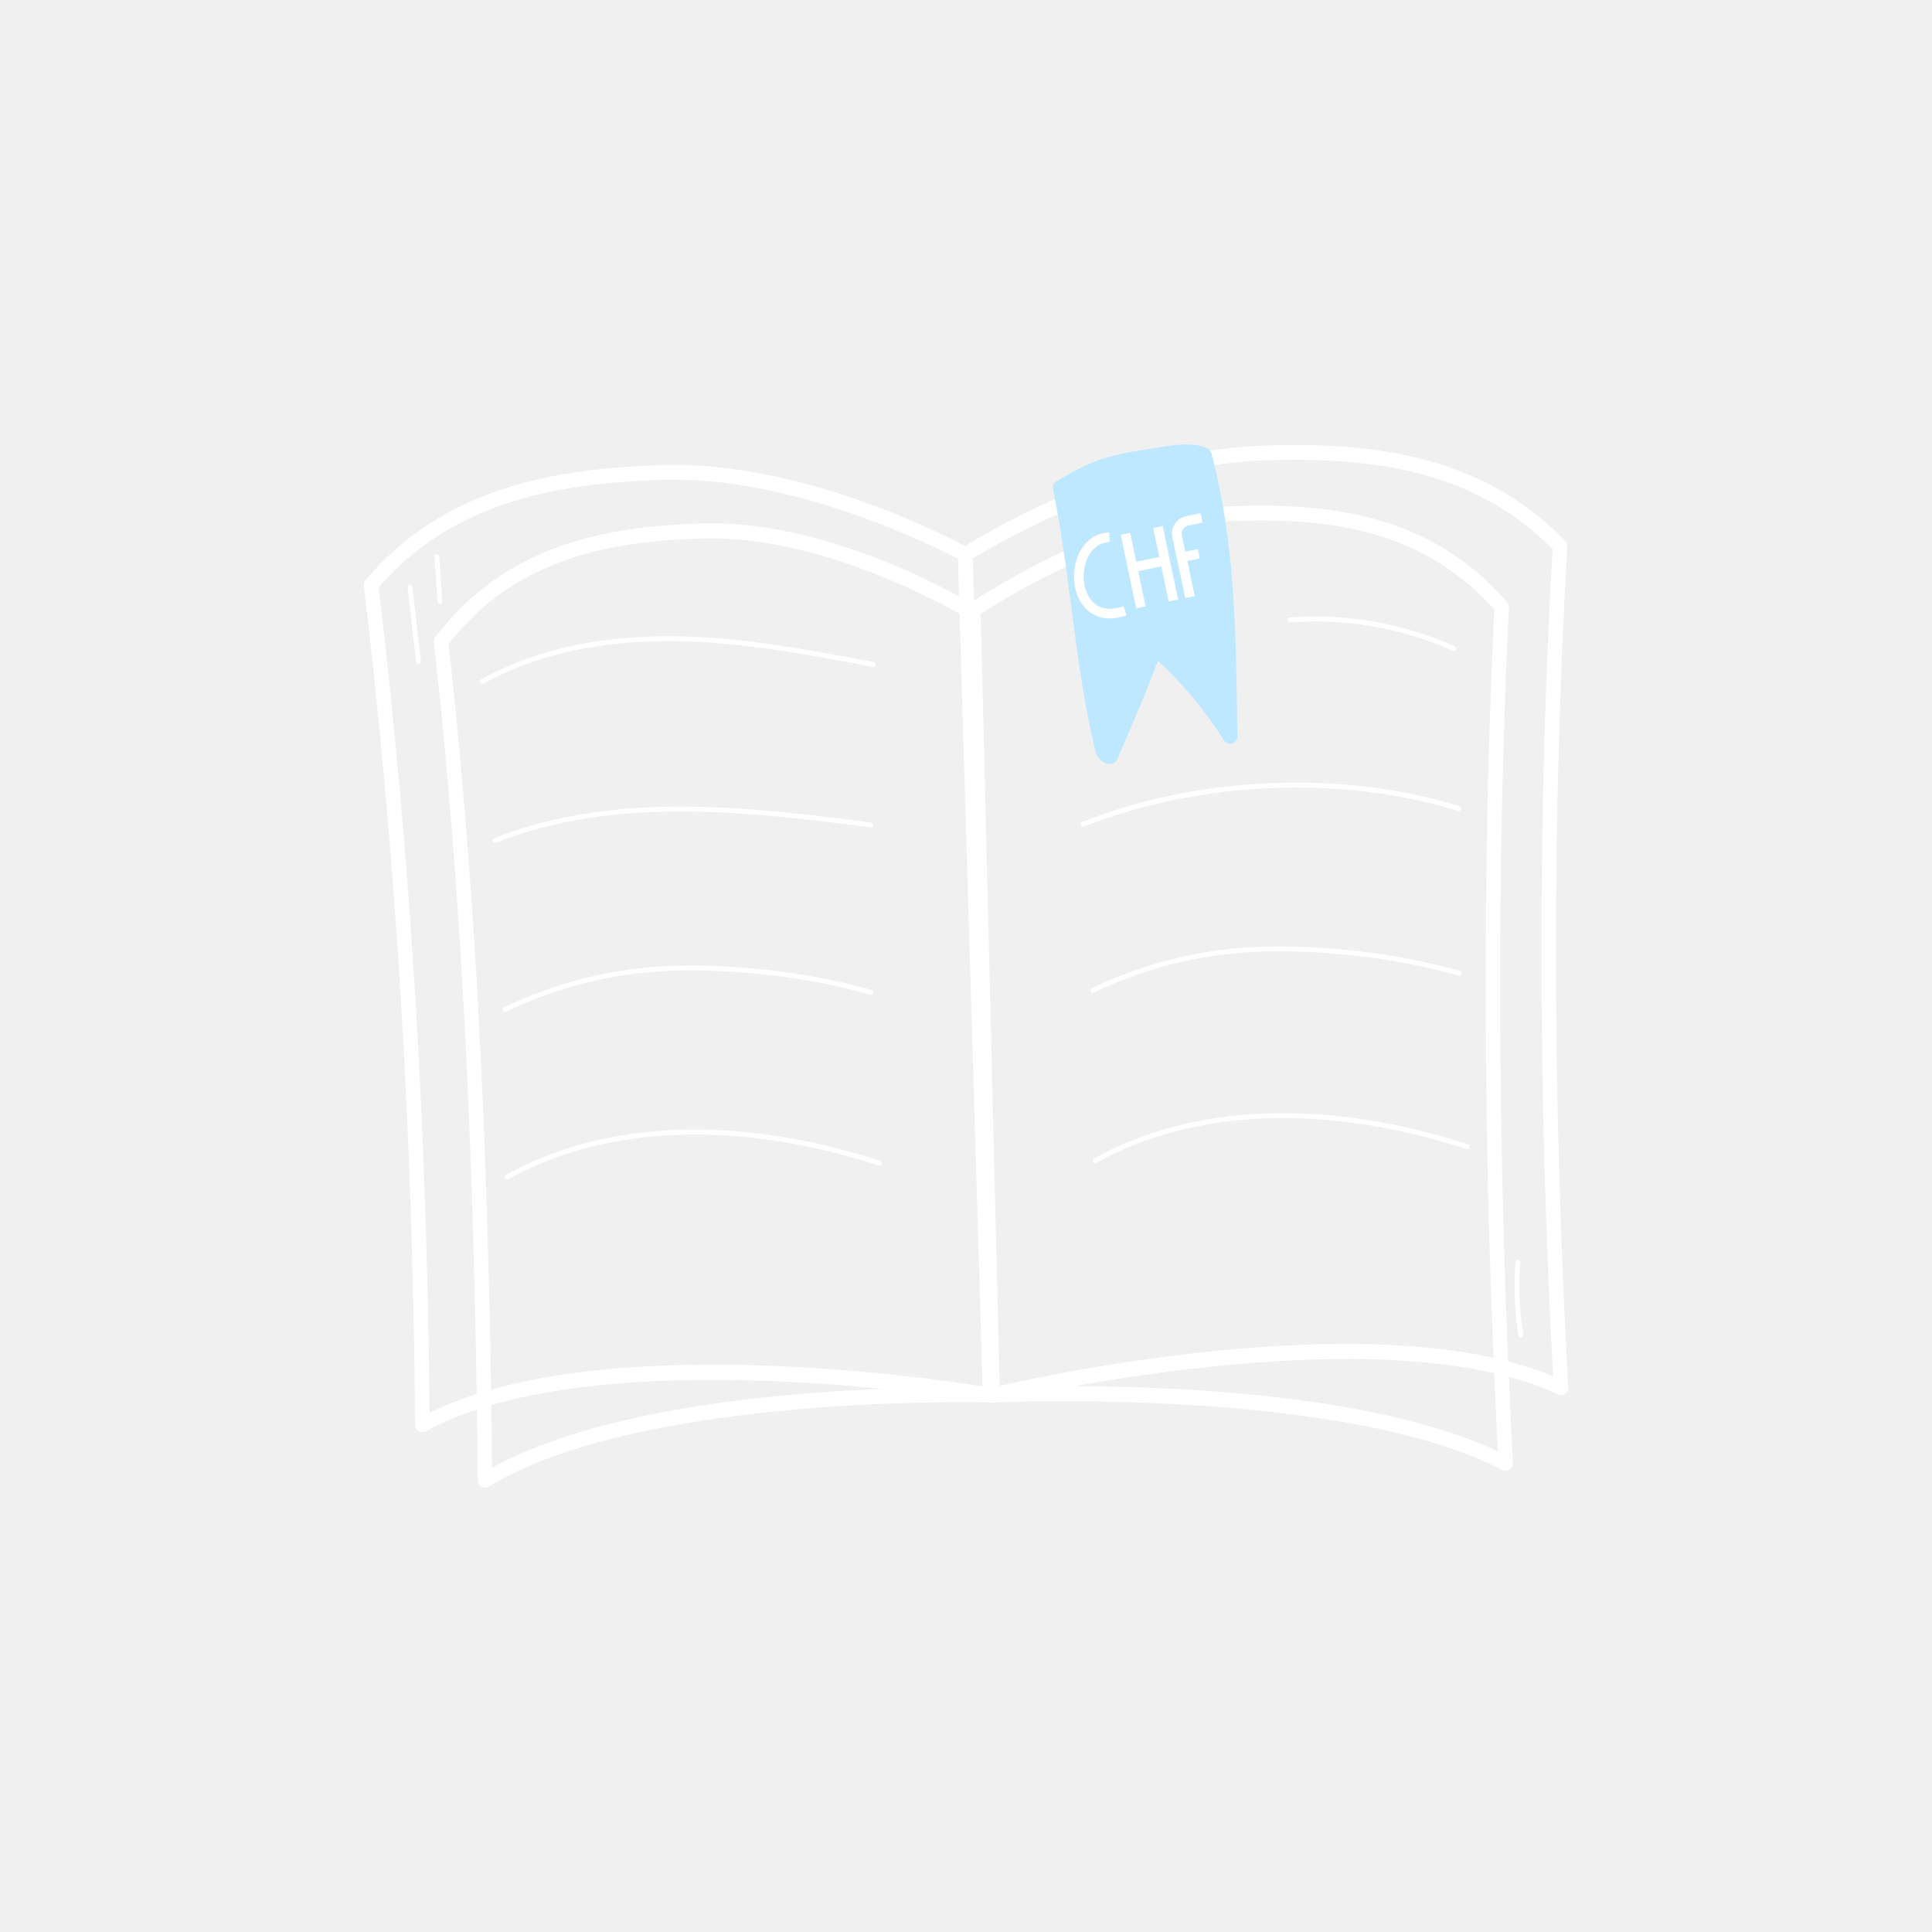
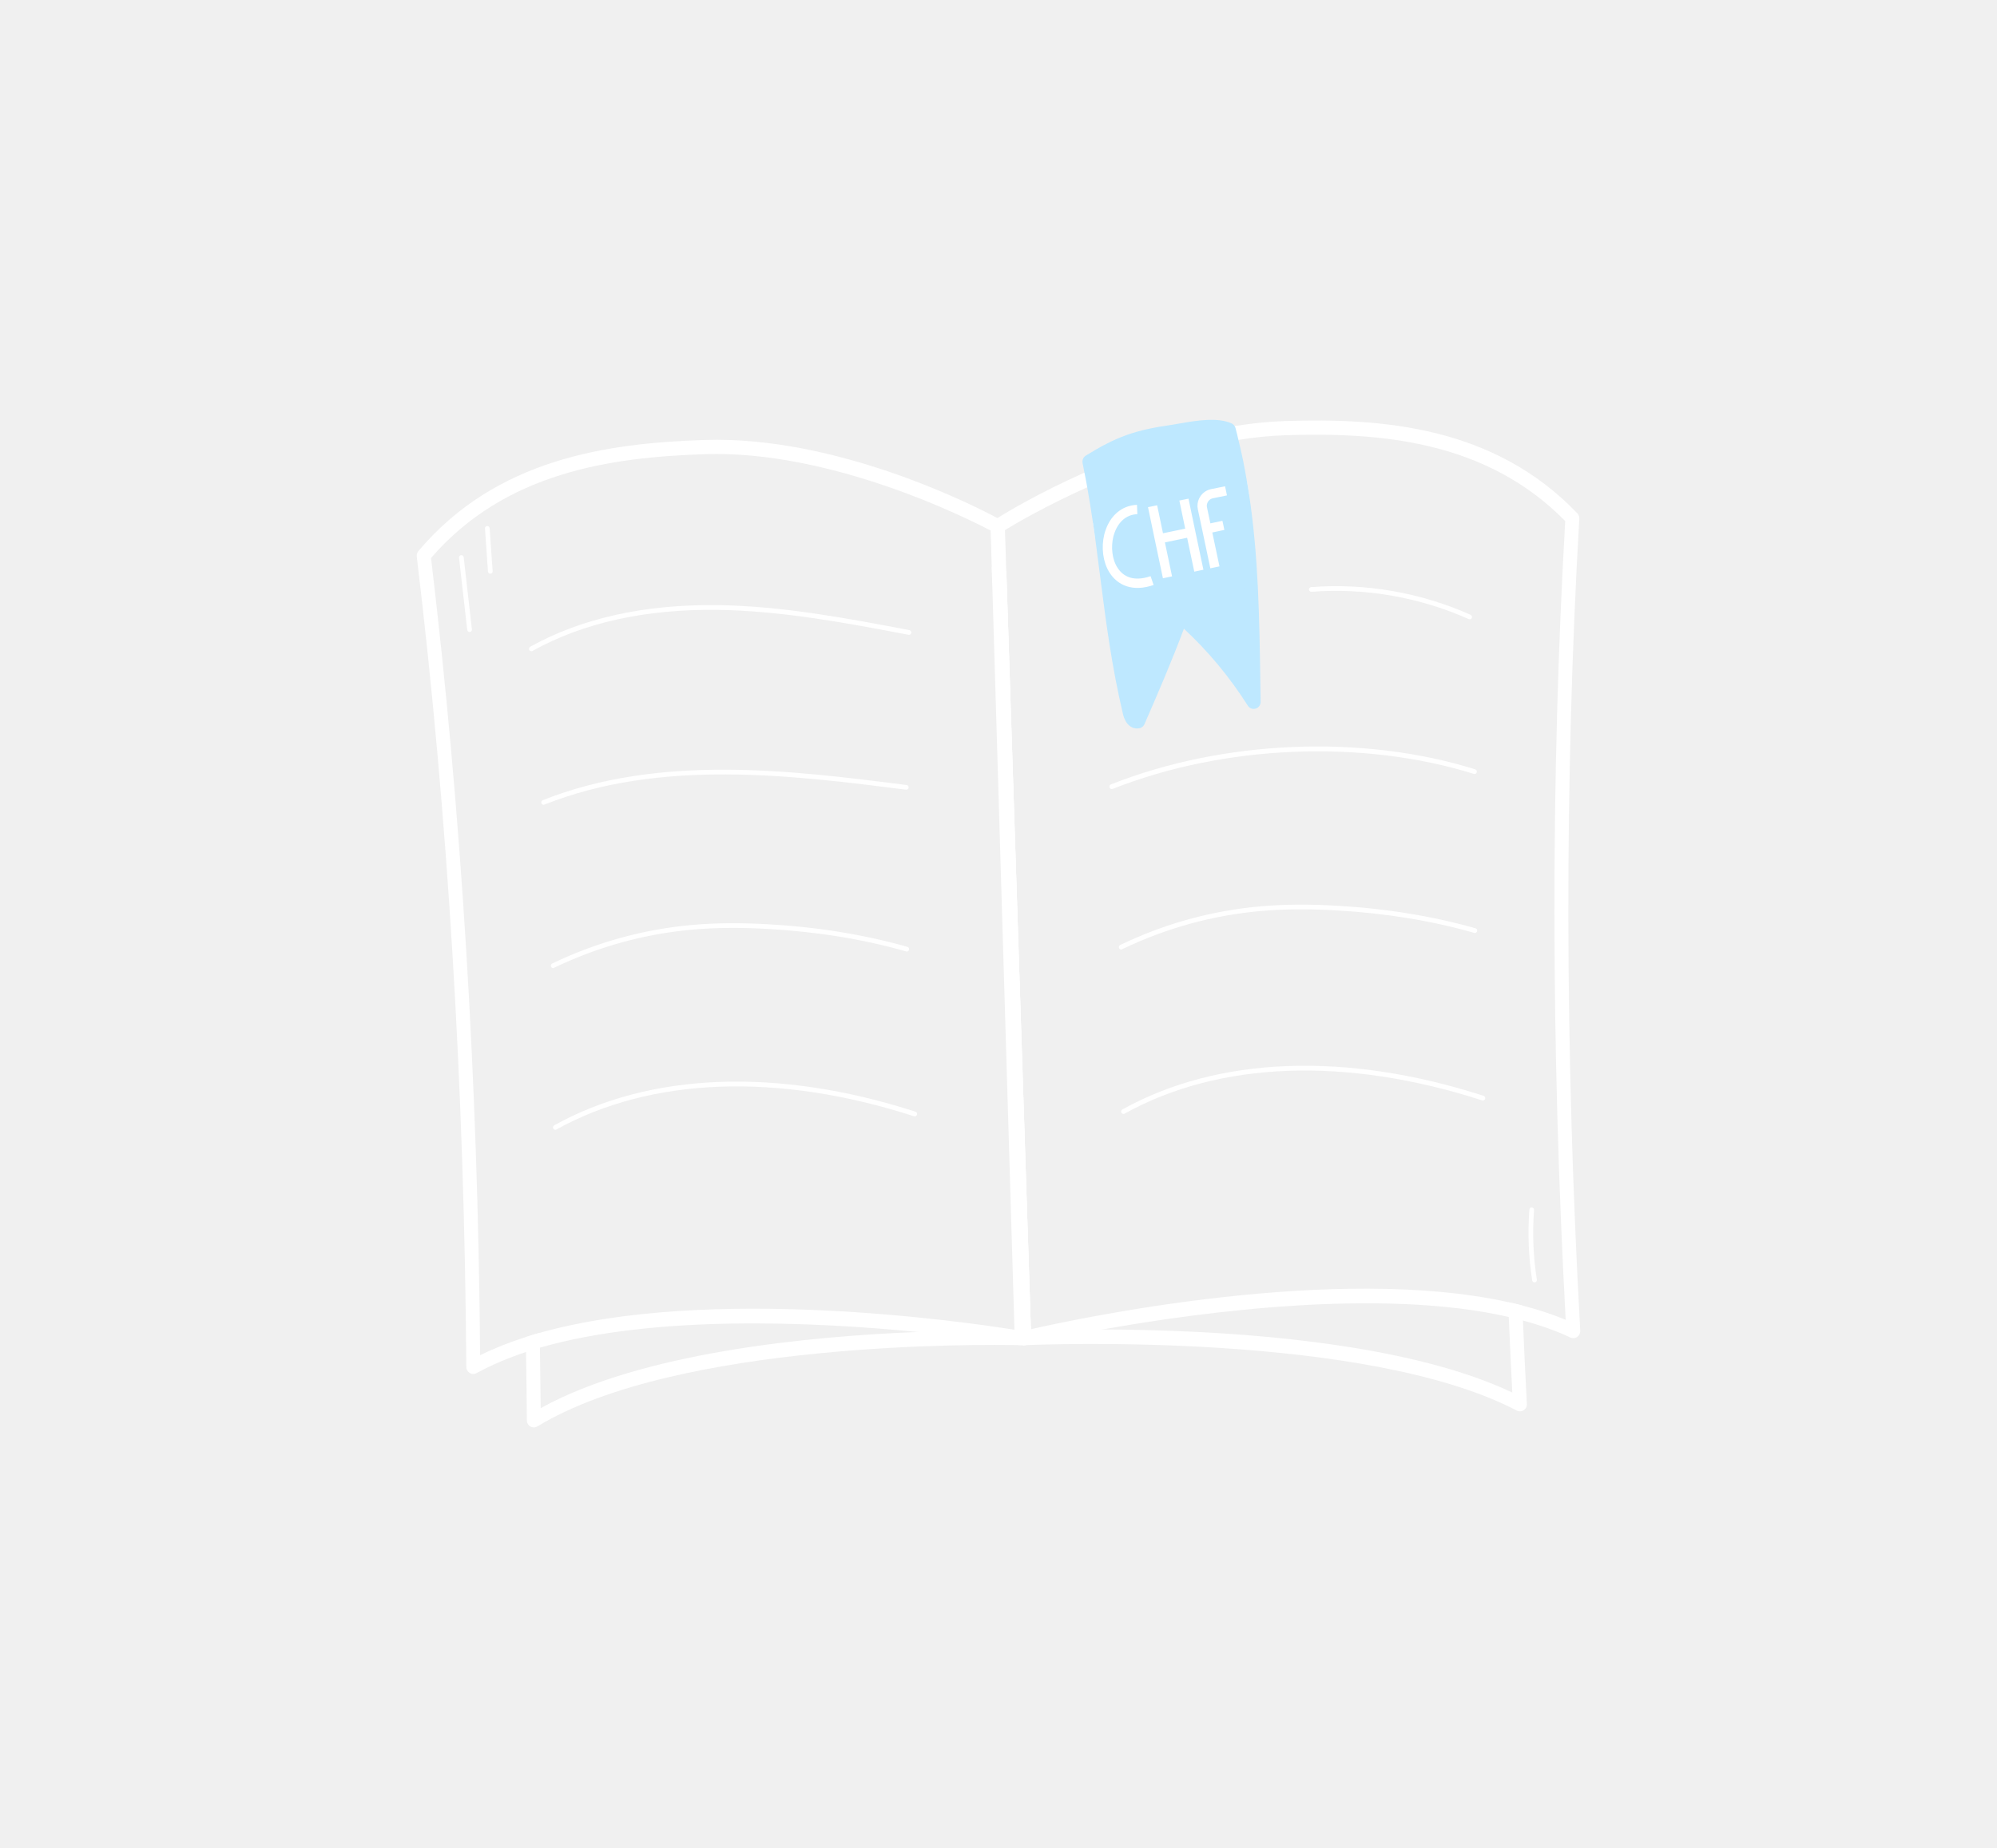
- <svg xmlns="http://www.w3.org/2000/svg" version="1.1" id="Layer_1" x="0px" y="0px" viewBox="0 0 200 200" style="enable-background:new 0 0 200 200;" xml:space="preserve">
+ <svg xmlns="http://www.w3.org/2000/svg" version="1.1" id="Layer_1" x="0px" y="0px" viewBox="0 0 214 198" style="enable-background:new 0 0 214 198;" xml:space="preserve">
  <style type="text/css">
- 	.st0{fill:#BEE8FF;}
- 	.st1{fill:#FFFFFF;}
- 	.st2{fill:none;stroke:#FFFFFF;stroke-miterlimit:10;}
- </style>
+ 		.st0{fill:#FFFFFF;}
+ 		.st1{fill:#BEE8FF;}
+ 		.st2{fill:none;stroke:#FFFFFF;stroke-miterlimit:10;}
+ 		.st3{fill:none;stroke:#FFFFFF;stroke-width:0.789;stroke-miterlimit:10;}
+ 		.st4{fill:#BFE8FB;}
+ 		.st5{fill:none;stroke:#FFFFFF;stroke-width:0.789;}
+ 		.st6{fill:#DFDFDE;}
+ 		.st7{fill:none;stroke:#FFFFFF;stroke-width:0.936;stroke-linecap:round;}
+ 		.st8{fill:none;stroke:#FFFFFF;stroke-width:0.895;stroke-linecap:round;}
+ 		.st9{fill:#C1E8FB;stroke:#FFFFFF;stroke-width:0.936;stroke-linecap:round;}
+ 		.st10{fill:none;stroke:#FFFFFF;stroke-width:1.179;stroke-miterlimit:10;}
+ 		.st11{fill:none;stroke:#000000;stroke-width:0.75;stroke-miterlimit:10;}
+ 		.st12{fill:#BEE7FA;}
+ 		.st13{fill:none;stroke:#000000;stroke-width:0.75;}
+ 		.st14{fill:#DEDEDD;}
+ 		.st15{fill:none;stroke:#000000;stroke-width:1.934;stroke-linecap:round;}
+ 		.st16{fill:#BFE7FA;stroke:#000000;stroke-width:1.934;}
+ 		.st17{fill:#1A1A1A;}
+ 		.st18{fill:none;stroke:#000000;stroke-width:1.21;stroke-linecap:round;}
+ 		.st19{fill:#1C1C1B;}
+ 		.st20{opacity:0.129;}
+ 		.st21{fill:none;stroke:#000000;stroke-width:1.099;stroke-linecap:round;}
+ 		.st22{fill:none;stroke:#000000;stroke-width:0.883;stroke-miterlimit:10;}
+ 		.st23{fill:none;stroke:#000000;stroke-width:1.374;stroke-miterlimit:10;}
+ 		.st24{fill:none;stroke:#000000;stroke-width:1.046;stroke-dasharray:8.368,8.368;}
+ 		.st25{fill:none;stroke:#010202;stroke-width:1.046;stroke-miterlimit:10;}
+ 		.st26{fill:#FFFFFF;stroke:#000000;stroke-width:1.046;}
+ 		.st27{fill:none;stroke:#000000;stroke-width:1.046;}
+ 		.st28{fill:none;stroke:#FFFFFF;stroke-width:1.046;stroke-miterlimit:10;}
+ 		.st29{fill:#BEE8FF;stroke:#FFFFFF;stroke-miterlimit:10;}
+ 		.st30{fill:none;stroke:#FFFFFF;stroke-width:1.046;}
+ 		.st31{fill:none;stroke:#000000;stroke-width:0.315;stroke-miterlimit:3.082;}
+ 		.st32{fill:none;}
+ 		.st33{fill:#FFFFFF;stroke:#000000;stroke-width:0.945;stroke-miterlimit:1.233;}
+ 		.st34{fill:none;stroke:#000000;stroke-width:0.945;stroke-miterlimit:3.082;}
+ 		.st35{fill:#BEE8FF;stroke:#000000;stroke-width:0.945;stroke-miterlimit:1.233;}
+ 		.st36{fill:#BEE8FF;stroke:#000000;stroke-width:0.63;stroke-miterlimit:1.233;}
+ 	</style>
  <g>
    <g>
-       <path class="st1" d="M50.21,154c-0.13,0-0.25-0.03-0.37-0.1c-0.23-0.13-0.38-0.39-0.38-0.66c-0.32-34.3-1.76-61.86-4.53-86.74    c-0.02-0.2,0.03-0.4,0.15-0.56c7.47-9.81,18.11-11.45,27.53-11.75c13.67-0.45,27.95,8.25,28.55,8.62    c0.22,0.13,0.35,0.37,0.36,0.64l1.98,80.95c0.01,0.21-0.07,0.41-0.22,0.56c-0.15,0.15-0.35,0.23-0.55,0.22    c-0.36-0.01-36.19-0.99-52.14,8.71C50.47,153.96,50.34,154,50.21,154z M46.44,66.65c2.72,24.53,4.16,51.67,4.5,85.29    c15.56-8.58,45.66-8.4,51.05-8.29l-1.95-79.72c-2.28-1.33-15.29-8.58-27.38-8.19C63.66,56.02,53.53,57.55,46.44,66.65z" />
+       <path class="st0" d="M110.48,142.63v-0.16h-0.01l-2.62-80.84c-0.02-0.01-0.03-0.02-0.05-0.03c-0.09-0.05-0.19-0.11-0.31-0.18    c-0.3-0.17-0.69-0.4-1.17-0.65c-0.01-0.01-0.03-0.02-0.04-0.03l0.05,1.77c0.02,0.02,0.04,0.02,0.05,0.03    c0.05,0.03,0.1,0.06,0.15,0.08c0.2,0.12,0.38,0.22,0.51,0.3l1.95,79.72h-0.01c-1.64-0.03-5.55-0.07-10.64,0.13    c-11.68,0.46-29.57,2.19-40.4,8.16c-0.02-2.19-0.05-4.35-0.08-6.48c-0.01-0.53-0.02-1.06-0.02-1.59c-0.5,0.14-1,0.29-1.49,0.45    c0.01,0.53,0.02,1.07,0.02,1.6c0.04,2.41,0.07,4.85,0.09,7.33c0,0.28,0.15,0.53,0.38,0.66c0.11,0.07,0.24,0.1,0.37,0.1    s0.26-0.04,0.38-0.11c15.05-9.15,47.79-8.8,51.75-8.71c0.01,0,0.02,0,0.02,0h0.26c0.01,0,0.01,0,0.02,0    c0.03,0.01,0.06,0.01,0.09,0.01c0.01,0,0.01,0,0.02,0c0.05,0,0.09-0.01,0.13-0.01c0.02-0.01,0.03-0.01,0.04-0.01    c0,0,0.01,0,0.03-0.01c0.12-0.04,0.24-0.11,0.33-0.2c0.14-0.14,0.22-0.35,0.22-0.56L110.48,142.63z" />
    </g>
    <g>
-       <path class="st1" d="M155.88,152.27c-0.12,0-0.23-0.03-0.34-0.08c-16.54-8.65-52.39-7.02-52.75-7.01c-0.2,0.01-0.4-0.06-0.54-0.2    c-0.15-0.14-0.23-0.33-0.24-0.54l-2.48-80.93c-0.01-0.26,0.11-0.5,0.32-0.65c0.58-0.41,14.27-10.02,27.96-10.46    c9.42-0.31,20.14,0.63,28.2,9.93c0.13,0.15,0.2,0.35,0.19,0.55c-1.34,27.42-1.2,58.05,0.42,88.59c0.01,0.27-0.11,0.53-0.34,0.68    C156.16,152.23,156.02,152.27,155.88,152.27z M110.55,143.5c11.3,0,32.11,0.88,44.51,6.75c-1.55-30.05-1.68-60.14-0.37-87.14    c-7.63-8.61-17.84-9.48-26.84-9.19c-12.09,0.39-24.64,8.49-26.82,9.96l2.44,79.74C104.69,143.58,107.2,143.5,110.55,143.5z" />
+       <path class="st0" d="M163.2,141.54c-0.04-0.54-0.06-1.07-0.07-1.61c-0.5-0.13-1-0.25-1.52-0.36c0.02,0.53,0.04,1.06,0.07,1.59    c0.11,2.7,0.24,5.4,0.38,8.1c-12.19-5.78-32.5-6.73-43.92-6.76h-0.59c-3.35,0-5.86,0.08-7.07,0.13v-0.16h-0.01l-2.62-80.84    l-0.02-0.43c-0.02,0.01-0.03,0.02-0.05,0.03c-0.1,0.07-0.2,0.13-0.29,0.19c-0.36,0.24-0.58,0.4-0.64,0.44    c-0.21,0.15-0.33,0.39-0.32,0.65v0.11l2.46,80.02l0.02,0.81c0,0.08,0.01,0.15,0.04,0.22c0.01,0.04,0.02,0.07,0.04,0.1    c0.04,0.08,0.09,0.15,0.16,0.21c0.01,0.02,0.03,0.04,0.05,0.05c0.02,0.01,0.04,0.03,0.06,0.04c0.04,0.03,0.09,0.05,0.14,0.07    c0.04,0.01,0.08,0.02,0.12,0.04c0.01,0,0.01,0,0.02,0c0.03,0.01,0.06,0.01,0.09,0.01c0.01,0,0.01,0,0.02,0    c0.05,0,0.09-0.01,0.13-0.01c2.06-0.09,36.53-1.42,52.66,7.01c0.1,0.06,0.22,0.08,0.34,0.08c0.14,0,0.28-0.04,0.4-0.12    c0.23-0.15,0.36-0.41,0.34-0.68C163.46,147.49,163.32,144.52,163.2,141.54z M133.6,51.47c-0.25,0.01-0.49,0.03-0.73,0.06h-0.01    c-0.25,0.01-0.49,0.04-0.74,0.08c-4.83,0.54-9.55,2.09-13.58,3.83c-0.24,0.1-0.48,0.21-0.71,0.31c-0.24,0.11-0.47,0.21-0.7,0.32    c0.08,0.54,0.15,1.07,0.23,1.6c0.22-0.1,0.46-0.21,0.7-0.32c0.23-0.1,0.47-0.21,0.71-0.31c0.06-0.03,0.13-0.06,0.19-0.09    c1.49-0.65,3.08-1.28,4.73-1.83c1.08-0.36,2.18-0.7,3.3-0.99c0.65-0.17,1.3-0.32,1.95-0.46c1.13-0.24,2.27-0.43,3.42-0.55    c0.25-0.04,0.5-0.06,0.75-0.08c0.25-0.03,0.5-0.05,0.74-0.06C133.78,52.48,133.69,51.98,133.6,51.47z" />
    </g>
    <g>
-       <path class="st1" d="M43.72,148.27c-0.13,0-0.26-0.04-0.38-0.11c-0.23-0.14-0.36-0.38-0.37-0.65c-0.21-30.08-1.99-59.3-5.31-86.86    c-0.03-0.21,0.04-0.43,0.18-0.59c8.34-9.89,20.18-11.57,30.66-11.91c15.23-0.51,31.08,8.2,31.75,8.57    c0.23,0.13,0.38,0.38,0.39,0.65l2.59,87.03c0.01,0.23-0.09,0.45-0.26,0.6s-0.39,0.22-0.61,0.18c-0.4-0.07-40.48-6.83-58.29,3    C43.96,148.24,43.84,148.27,43.72,148.27z M39.19,60.81c3.25,27.13,5.02,55.87,5.27,85.45c17.35-8.58,51.17-3.71,57.26-2.74    l-2.55-85.66c-2.51-1.32-17.06-8.63-30.61-8.19C58.48,50.01,47.14,51.6,39.19,60.81z" />
+       <path class="st0" d="M107.8,61.6l-0.02-0.37l-0.14-4.86c-0.01-0.27-0.16-0.51-0.39-0.64c-0.05-0.03-0.17-0.09-0.37-0.2    c-2.54-1.36-17.23-8.84-31.38-8.37c-10.48,0.34-22.32,2.02-30.66,11.9c-0.14,0.17-0.2,0.38-0.18,0.6    c3.32,27.55,5.1,56.77,5.31,86.85c0,0.27,0.14,0.52,0.37,0.65c0.11,0.08,0.24,0.11,0.38,0.11c0.12,0,0.24-0.03,0.35-0.09    c1.6-0.88,3.38-1.63,5.3-2.27c0.49-0.16,0.98-0.31,1.49-0.46c12.33-3.56,29.43-2.77,40.48-1.68c6.3,0.63,10.64,1.35,11,1.41    c0.01,0,0.02,0,0.02,0c0.07,0.01,0.14,0.02,0.21,0h0.05c0.01,0,0.01,0,0.02,0c0.13-0.03,0.24-0.08,0.34-0.17    c0.17-0.15,0.26-0.37,0.25-0.6L107.8,61.6z M57.84,142.86c-0.5,0.14-1,0.29-1.49,0.45c-1.74,0.55-3.38,1.2-4.9,1.95    c-0.24-29.58-2.02-58.32-5.26-85.45c7.95-9.21,19.29-10.8,29.36-11.13c13.55-0.44,28.1,6.87,30.61,8.19l0.12,3.87l0.05,1.77    l2.38,80.02C103.3,141.67,76.04,137.73,57.84,142.86z" />
    </g>
    <g>
-       <path class="st1" d="M102.75,145.19c-0.16,0-0.32-0.05-0.45-0.16c-0.18-0.14-0.28-0.35-0.29-0.58l-2.82-87.03    c-0.01-0.27,0.12-0.53,0.35-0.67c0.64-0.41,15.92-10.13,31.15-10.62c10.48-0.34,22.4,0.57,31.34,9.89    c0.15,0.15,0.23,0.36,0.21,0.58c-1.59,27.71-1.56,56.99,0.1,87.02c0.01,0.27-0.11,0.52-0.32,0.67c-0.22,0.15-0.49,0.17-0.73,0.06    c-18.4-8.65-57.96,0.71-58.36,0.81C102.87,145.18,102.81,145.19,102.75,145.19z M100.69,57.82l2.78,85.65    c6.02-1.37,39.47-8.43,57.31-1c-1.59-29.54-1.61-58.34-0.06-85.62c-8.51-8.68-19.93-9.52-29.99-9.19    C117.18,48.1,103.11,56.34,100.69,57.82z" />
+       <path class="st0" d="M169.24,55.59c0.01-0.21-0.07-0.42-0.22-0.58c-8.94-9.32-20.86-10.22-31.34-9.88    c-1.8,0.06-3.6,0.25-5.38,0.54c-0.42,0.06-0.85,0.13-1.26,0.22c-1.51,0.27-2.99,0.62-4.43,1.02c-3.24,0.88-6.29,2-8.99,3.14    c-0.24,0.1-0.48,0.2-0.71,0.3c-0.24,0.11-0.47,0.21-0.7,0.31c-4.77,2.12-8.24,4.19-9.33,4.87c-0.19,0.12-0.3,0.19-0.35,0.22    c-0.22,0.14-0.36,0.4-0.35,0.67l0.14,4.35l0.06,1.77l2.6,80.1l0.03,0.81c0,0.08,0.01,0.15,0.04,0.22c0.01,0.04,0.02,0.07,0.04,0.1    c0.04,0.08,0.09,0.15,0.16,0.21c0.01,0.02,0.03,0.04,0.05,0.05c0.02,0.01,0.04,0.03,0.06,0.04c0.04,0.03,0.09,0.05,0.14,0.07    c0.04,0.01,0.08,0.02,0.12,0.04c0.01,0,0.01,0,0.02,0c0.03,0.01,0.06,0.01,0.09,0.01c0.01,0,0.01,0,0.02,0    c0.05,0,0.09-0.01,0.13-0.01c0.02-0.01,0.03-0.01,0.04-0.01c0,0,0.01,0,0.03-0.01c0.33-0.08,3.45-0.81,8.19-1.66    c10.78-1.92,29.91-4.46,43.54-1.34c0.51,0.11,1.02,0.24,1.52,0.38c1.82,0.49,3.53,1.09,5.08,1.82c0.24,0.11,0.52,0.09,0.74-0.07    c0.21-0.15,0.34-0.4,0.32-0.67C167.68,112.59,167.64,83.31,169.24,55.59z M163.13,139.93c-0.5-0.13-1-0.25-1.52-0.36    c-18.46-4.09-45.73,1.67-51.13,2.9h-0.01l-2.62-80.84l-0.02-0.43l-0.14-4.38c1.06-0.65,4.33-2.58,8.82-4.59    c0.23-0.1,0.46-0.21,0.7-0.31c0.23-0.1,0.46-0.2,0.7-0.3c3.88-1.66,8.51-3.29,13.33-4.21c0.24-0.05,0.49-0.1,0.74-0.13    c0.24-0.05,0.49-0.09,0.73-0.13c1.67-0.27,3.35-0.44,5.02-0.5c10.07-0.32,21.48,0.52,30,9.2c-1.56,27.29-1.54,56.08,0.05,85.62    C166.33,140.86,164.77,140.36,163.13,139.93z" />
    </g>
    <g>
-       <path class="st0" d="M124.68,47.09c2.54,9.62,2.51,19.17,2.67,29.14c-2.2-3.47-4.8-6.51-7.79-9.14c-1.37,3.78-2.98,7.5-4.59,11.22    c-0.48,0.12-0.78-0.45-0.89-0.91c-2.22-9.27-2.41-17.6-4.33-26.91c3.24-1.99,5.17-2.66,8.96-3.2    C120.2,47.07,123.12,46.35,124.68,47.09z" />
-       <path class="st0" d="M114.84,79.08c-0.39,0-0.75-0.19-1.03-0.53c-0.28-0.34-0.4-0.76-0.46-0.97c-1.21-5.08-1.83-9.95-2.44-14.66    c-0.51-3.96-1.03-8.05-1.9-12.27c-0.07-0.32,0.07-0.65,0.35-0.81c3.29-2.02,5.28-2.73,9.24-3.3c0.25-0.04,0.54-0.09,0.87-0.14    c1.7-0.29,4.02-0.7,5.52,0.01c0.2,0.09,0.35,0.28,0.41,0.49c2.39,9.08,2.53,17.96,2.66,27.36l0.03,1.96    c0.01,0.34-0.21,0.64-0.53,0.74c-0.32,0.1-0.66-0.03-0.84-0.31c-1.95-3.07-4.25-5.84-6.85-8.25c-1.29,3.45-2.78,6.88-4.22,10.21    c-0.09,0.22-0.29,0.39-0.51,0.45C115.04,79.07,114.94,79.08,114.84,79.08z M110.58,50.86c0.82,4.09,1.32,8.04,1.81,11.85    c0.59,4.59,1.19,9.33,2.34,14.23c1.44-3.33,2.89-6.73,4.12-10.13c0.08-0.23,0.28-0.41,0.51-0.47c0.24-0.06,0.49,0,0.67,0.16    c2.42,2.12,4.61,4.54,6.52,7.21c-0.13-8.96-0.3-17.46-2.51-26.05c-1.14-0.33-3.05,0-4.34,0.22c-0.34,0.06-0.64,0.11-0.91,0.15    C115.27,48.55,113.41,49.17,110.58,50.86z" />
+       <path class="st1" d="M131.68,46.09c2.54,9.62,2.51,19.17,2.67,29.14c-2.2-3.47-4.8-6.51-7.79-9.14c-1.37,3.78-2.98,7.5-4.59,11.22    c-0.48,0.12-0.78-0.45-0.89-0.91c-2.22-9.27-2.41-17.6-4.33-26.91c3.24-1.99,5.17-2.66,8.96-3.2    C127.2,46.07,130.12,45.35,131.68,46.09z" />
+       <path class="st1" d="M135.06,73.25c-0.1-6.94-0.2-13.6-1.21-20.27c-0.07-0.5-0.16-1-0.25-1.51c-0.24-1.44-0.53-2.88-0.89-4.32    c-0.09-0.42-0.2-0.84-0.31-1.26c-0.02-0.08-0.06-0.16-0.1-0.22c-0.08-0.12-0.18-0.22-0.31-0.28c-1.5-0.7-3.83-0.3-5.52-0.01    c-0.32,0.06-0.62,0.11-0.87,0.15c-3.96,0.56-5.95,1.27-9.24,3.3c-0.27,0.17-0.41,0.49-0.35,0.81c0.07,0.34,0.14,0.68,0.2,1.02    c0.11,0.53,0.21,1.05,0.3,1.57c0.23,1.29,0.43,2.57,0.62,3.84c0.08,0.54,0.15,1.07,0.23,1.6c0.19,1.43,0.37,2.85,0.55,4.25    c0.6,4.71,1.23,9.58,2.44,14.66c0.05,0.21,0.18,0.63,0.45,0.97c0.28,0.35,0.65,0.53,1.04,0.53c0.1,0,0.2-0.01,0.3-0.03    c0.23-0.06,0.42-0.23,0.51-0.45c1.45-3.33,2.93-6.76,4.22-10.21c2.6,2.41,4.9,5.18,6.85,8.25c0.18,0.29,0.53,0.41,0.84,0.31    c0.32-0.09,0.54-0.4,0.53-0.74L135.06,73.25z M127.04,65.51c-0.18-0.17-0.43-0.23-0.67-0.16c-0.24,0.06-0.43,0.24-0.51,0.47    c-1.23,3.4-2.69,6.8-4.12,10.13c-1.16-4.9-1.76-9.64-2.35-14.23c-0.03-0.21-0.05-0.42-0.08-0.63c-0.15-1.22-0.31-2.45-0.49-3.69    c-0.01-0.12-0.03-0.24-0.05-0.36c-0.07-0.53-0.14-1.07-0.23-1.6c-0.18-1.26-0.39-2.53-0.63-3.82c-0.09-0.52-0.19-1.04-0.29-1.57    c-0.01-0.06-0.03-0.13-0.04-0.19c2.83-1.69,4.69-2.31,8.23-2.82c0.23-0.04,0.51-0.08,0.8-0.13c0.03-0.01,0.07-0.01,0.1-0.02    c1.3-0.22,3.2-0.55,4.35-0.22c0.06,0.25,0.12,0.49,0.18,0.74c0.35,1.4,0.63,2.8,0.88,4.2c0.08,0.51,0.17,1.01,0.24,1.51    c0.98,6.43,1.1,12.88,1.2,19.6C131.65,70.05,129.46,67.63,127.04,65.51z" />
    </g>
    <g>
-       <path class="st1" d="M49.94,70.8c-0.09,0-0.17-0.05-0.22-0.13c-0.07-0.12-0.02-0.28,0.1-0.35c5.53-3.07,12.29-4.56,20.11-4.46    c6.93,0.1,13.84,1.41,20.52,2.68c0.14,0.03,0.22,0.16,0.2,0.3c-0.03,0.14-0.16,0.23-0.29,0.2c-6.66-1.27-13.55-2.57-20.44-2.67    c-7.73-0.1-14.41,1.37-19.86,4.4C50.02,70.79,49.98,70.8,49.94,70.8z" />
+       <path class="st0" d="M56.94,69.8c-0.09,0-0.17-0.05-0.22-0.13c-0.07-0.12-0.02-0.28,0.1-0.35c5.53-3.07,12.29-4.56,20.11-4.46    c6.93,0.1,13.84,1.41,20.52,2.68c0.14,0.03,0.22,0.16,0.2,0.3c-0.03,0.14-0.16,0.23-0.29,0.2c-6.66-1.27-13.55-2.57-20.44-2.67    c-7.73-0.1-14.41,1.37-19.86,4.4C57.03,69.79,56.98,69.8,56.94,69.8z" />
    </g>
    <g>
-       <path class="st1" d="M51.25,87.26c-0.1,0-0.19-0.06-0.23-0.16c-0.05-0.13,0.01-0.28,0.14-0.33c12.57-4.98,26.61-3.2,38.99-1.63    c0.14,0.02,0.23,0.14,0.22,0.28c-0.02,0.14-0.14,0.24-0.28,0.22c-12.33-1.56-26.3-3.33-38.75,1.6    C51.31,87.26,51.28,87.26,51.25,87.26z" />
+       <path class="st0" d="M58.25,86.26c-0.1,0-0.19-0.06-0.23-0.16c-0.05-0.13,0.01-0.28,0.14-0.33c12.57-4.98,26.61-3.2,38.99-1.63    c0.14,0.02,0.23,0.14,0.22,0.28c-0.02,0.14-0.14,0.24-0.28,0.22c-12.33-1.56-26.3-3.33-38.75,1.6    C58.31,86.26,58.28,86.26,58.25,86.26z" />
    </g>
    <g>
-       <path class="st1" d="M52.28,104.77c-0.09,0-0.18-0.05-0.23-0.15c-0.06-0.13,0-0.28,0.12-0.34c4.77-2.3,9.85-3.69,15.11-4.15    c2.44-0.21,5.09-0.23,8.09-0.06c5.29,0.3,10.3,1.12,14.88,2.42c0.13,0.04,0.21,0.18,0.17,0.31c-0.04,0.14-0.18,0.21-0.31,0.18    c-4.54-1.3-9.51-2.11-14.77-2.41c-2.98-0.17-5.6-0.15-8.02,0.06c-5.19,0.45-10.22,1.83-14.94,4.1    C52.35,104.76,52.32,104.77,52.28,104.77z" />
+       <path class="st0" d="M59.28,103.77c-0.09,0-0.18-0.05-0.23-0.15c-0.06-0.13,0-0.28,0.12-0.34c4.77-2.3,9.85-3.69,15.11-4.15    c2.44-0.21,5.09-0.23,8.09-0.06c5.29,0.3,10.3,1.12,14.88,2.42c0.13,0.04,0.21,0.18,0.17,0.31c-0.04,0.14-0.18,0.21-0.31,0.18    c-4.54-1.3-9.51-2.11-14.77-2.41c-2.98-0.17-5.6-0.15-8.02,0.06c-5.19,0.45-10.22,1.83-14.94,4.1    C59.35,103.76,59.32,103.77,59.28,103.77z" />
    </g>
    <g>
-       <path class="st1" d="M52.51,122.1c-0.09,0-0.17-0.05-0.22-0.13c-0.07-0.12-0.02-0.28,0.1-0.35c10.24-5.7,23.99-6.22,38.72-1.46    c0.13,0.04,0.2,0.19,0.16,0.32c-0.04,0.13-0.18,0.21-0.31,0.17c-14.6-4.72-28.21-4.21-38.34,1.42    C52.59,122.09,52.55,122.1,52.51,122.1z" />
+       <path class="st0" d="M59.51,121.1c-0.09,0-0.17-0.05-0.22-0.13c-0.07-0.12-0.02-0.28,0.1-0.35c10.24-5.7,23.99-6.22,38.72-1.46    c0.13,0.04,0.2,0.19,0.16,0.32c-0.04,0.13-0.18,0.21-0.31,0.17c-14.6-4.72-28.21-4.21-38.34,1.42    C59.59,121.09,59.55,121.1,59.51,121.1z" />
    </g>
    <g>
-       <path class="st1" d="M112.13,85.57c-0.1,0-0.19-0.06-0.23-0.16c-0.05-0.13,0.01-0.28,0.14-0.33c12.03-4.77,26.99-5.39,39.04-1.62    c0.13,0.04,0.21,0.18,0.17,0.32c-0.04,0.13-0.18,0.21-0.31,0.17c-11.94-3.73-26.78-3.11-38.71,1.61    C112.19,85.56,112.16,85.57,112.13,85.57z" />
+       <path class="st0" d="M119.13,84.57c-0.1,0-0.19-0.06-0.23-0.16c-0.05-0.13,0.01-0.28,0.14-0.33c12.03-4.77,26.99-5.39,39.04-1.62    c0.13,0.04,0.21,0.18,0.17,0.32c-0.04,0.13-0.18,0.21-0.31,0.17c-11.94-3.73-26.78-3.11-38.71,1.61    C119.19,84.56,119.16,84.57,119.13,84.57z" />
    </g>
    <g>
-       <path class="st1" d="M113.15,102.79c-0.09,0-0.18-0.05-0.23-0.15c-0.06-0.13,0-0.28,0.12-0.34c4.77-2.3,9.85-3.69,15.11-4.15    c2.44-0.21,5.09-0.23,8.09-0.06c5.29,0.3,10.3,1.12,14.88,2.42c0.13,0.04,0.21,0.18,0.17,0.31c-0.04,0.14-0.18,0.22-0.31,0.18    c-4.54-1.3-9.51-2.11-14.77-2.41c-2.98-0.17-5.6-0.15-8.02,0.06c-5.19,0.45-10.22,1.83-14.94,4.1    C113.22,102.78,113.18,102.79,113.15,102.79z" />
+       <path class="st0" d="M120.15,101.78c-0.09,0-0.18-0.05-0.23-0.15c-0.06-0.13,0-0.28,0.12-0.34c4.77-2.3,9.85-3.69,15.11-4.15    c2.44-0.21,5.09-0.23,8.09-0.06c5.29,0.3,10.3,1.12,14.88,2.42c0.13,0.04,0.21,0.18,0.17,0.31c-0.04,0.14-0.18,0.22-0.31,0.18    c-4.54-1.3-9.51-2.11-14.77-2.41c-2.98-0.17-5.6-0.15-8.02,0.06c-5.19,0.45-10.22,1.83-14.94,4.1    C120.22,101.78,120.19,101.78,120.15,101.78z" />
    </g>
    <g>
-       <path class="st1" d="M113.39,120.4c-0.09,0-0.17-0.05-0.22-0.13c-0.07-0.12-0.02-0.28,0.1-0.35c10.24-5.7,23.99-6.22,38.72-1.46    c0.13,0.04,0.2,0.19,0.16,0.32c-0.04,0.13-0.18,0.21-0.31,0.17c-14.6-4.72-28.21-4.21-38.34,1.42    C113.47,120.39,113.43,120.4,113.39,120.4z" />
+       <path class="st0" d="M120.39,119.4c-0.09,0-0.17-0.05-0.22-0.13c-0.07-0.12-0.02-0.28,0.1-0.35c10.24-5.7,23.99-6.22,38.72-1.46    c0.13,0.04,0.2,0.19,0.16,0.32c-0.04,0.13-0.18,0.21-0.31,0.17c-14.6-4.72-28.21-4.21-38.34,1.42    C120.47,119.39,120.43,119.4,120.39,119.4z" />
    </g>
    <g>
-       <path class="st1" d="M150.49,67.38c-0.03,0-0.07-0.01-0.1-0.02c-5.28-2.36-11.11-3.37-16.85-2.93c-0.13,0.01-0.26-0.09-0.27-0.23    c-0.01-0.14,0.09-0.26,0.23-0.27c5.83-0.45,11.74,0.58,17.09,2.97c0.13,0.06,0.18,0.21,0.13,0.34    C150.68,67.32,150.58,67.38,150.49,67.38z" />
+       <path class="st0" d="M157.49,66.38c-0.03,0-0.07-0.01-0.1-0.02c-5.28-2.36-11.11-3.37-16.85-2.93c-0.13,0.01-0.26-0.09-0.27-0.23    c-0.01-0.14,0.09-0.26,0.23-0.27c5.83-0.45,11.74,0.58,17.09,2.97c0.13,0.06,0.18,0.21,0.13,0.34    C157.68,66.32,157.59,66.38,157.49,66.38z" />
    </g>
    <g>
-       <path class="st1" d="M43.32,68.75c-0.12,0-0.23-0.1-0.25-0.23l-0.88-7.73c-0.02-0.14,0.08-0.27,0.22-0.28    c0.14-0.02,0.26,0.08,0.28,0.22l0.88,7.73c0.02,0.14-0.08,0.27-0.22,0.28C43.34,68.75,43.33,68.75,43.32,68.75z" />
+       <path class="st0" d="M50.32,67.75c-0.12,0-0.23-0.1-0.25-0.23l-0.88-7.73c-0.02-0.14,0.08-0.27,0.22-0.28    c0.14-0.02,0.26,0.08,0.28,0.22l0.88,7.73c0.02,0.14-0.08,0.27-0.22,0.28C50.34,67.75,50.33,67.75,50.32,67.75z" />
    </g>
    <g>
-       <path class="st1" d="M45.54,62.49c-0.13,0-0.24-0.1-0.25-0.24l-0.32-4.6c-0.01-0.14,0.09-0.26,0.23-0.27    c0.13-0.01,0.26,0.1,0.27,0.24l0.32,4.6c0.01,0.14-0.09,0.26-0.23,0.27C45.55,62.49,45.54,62.49,45.54,62.49z" />
+       <path class="st0" d="M52.54,61.49c-0.13,0-0.24-0.1-0.25-0.24l-0.32-4.6c-0.01-0.14,0.09-0.26,0.23-0.27    c0.13-0.01,0.26,0.1,0.27,0.24l0.32,4.6c0.01,0.14-0.09,0.26-0.23,0.27C52.55,61.49,52.54,61.49,52.54,61.49z" />
    </g>
    <g>
-       <path class="st1" d="M157.43,138.45c-0.12,0-0.23-0.09-0.25-0.21c-0.39-2.51-0.49-5.06-0.3-7.59c0.01-0.14,0.12-0.25,0.27-0.23    c0.14,0.01,0.24,0.13,0.23,0.27c-0.19,2.49-0.09,5,0.3,7.47c0.02,0.14-0.07,0.27-0.21,0.29    C157.46,138.45,157.45,138.45,157.43,138.45z" />
+       <path class="st0" d="M164.44,137.45c-0.12,0-0.23-0.09-0.25-0.21c-0.39-2.51-0.49-5.06-0.3-7.59c0.01-0.14,0.12-0.25,0.27-0.23    c0.14,0.01,0.24,0.13,0.23,0.27c-0.19,2.49-0.09,5,0.3,7.47c0.02,0.14-0.07,0.27-0.21,0.29    C164.46,137.45,164.45,137.45,164.44,137.45z" />
    </g>
-     <path class="st2" d="M114.86,55.61c-4.6,0.17-4.33,9.66,1.6,7.62 M116.51,55.26l0.73,3.49 M118.11,62.88l-0.87-4.13 M119.87,54.55   l0.73,3.49 M121.47,62.17l-0.87-4.13 M117.24,58.75l3.36-0.71 M123.19,61.81l-0.87-4.13 M124.38,53.61l-1.51,0.32   c-0.71,0.15-1.16,0.85-1.02,1.56l0.46,2.21 M122.32,57.69l1.78-0.37" />
+     <path class="st2" d="M131.1,56.31l-1.78,0.38 M129.32,56.69l-0.47-2.21c-0.06-0.28-0.02-0.57,0.09-0.81   c0.17-0.37,0.5-0.66,0.93-0.75l1.51-0.31 M130.19,60.81l-0.87-4.12 M127.6,57.05l-3.36,0.7 M128.47,61.17l-0.87-4.12 M127.6,57.05   l-0.61-2.92l-0.12-0.58 M125.11,61.88l-0.87-4.13 M124.24,57.75l-0.55-2.63l-0.18-0.86 M123.46,62.23   c-2.04,0.7-3.41,0.04-4.15-1.14c-0.64-1.02-0.79-2.44-0.49-3.69c0.04-0.16,0.09-0.3,0.14-0.45c0.45-1.28,1.43-2.28,2.9-2.34" />
  </g>
</svg>
